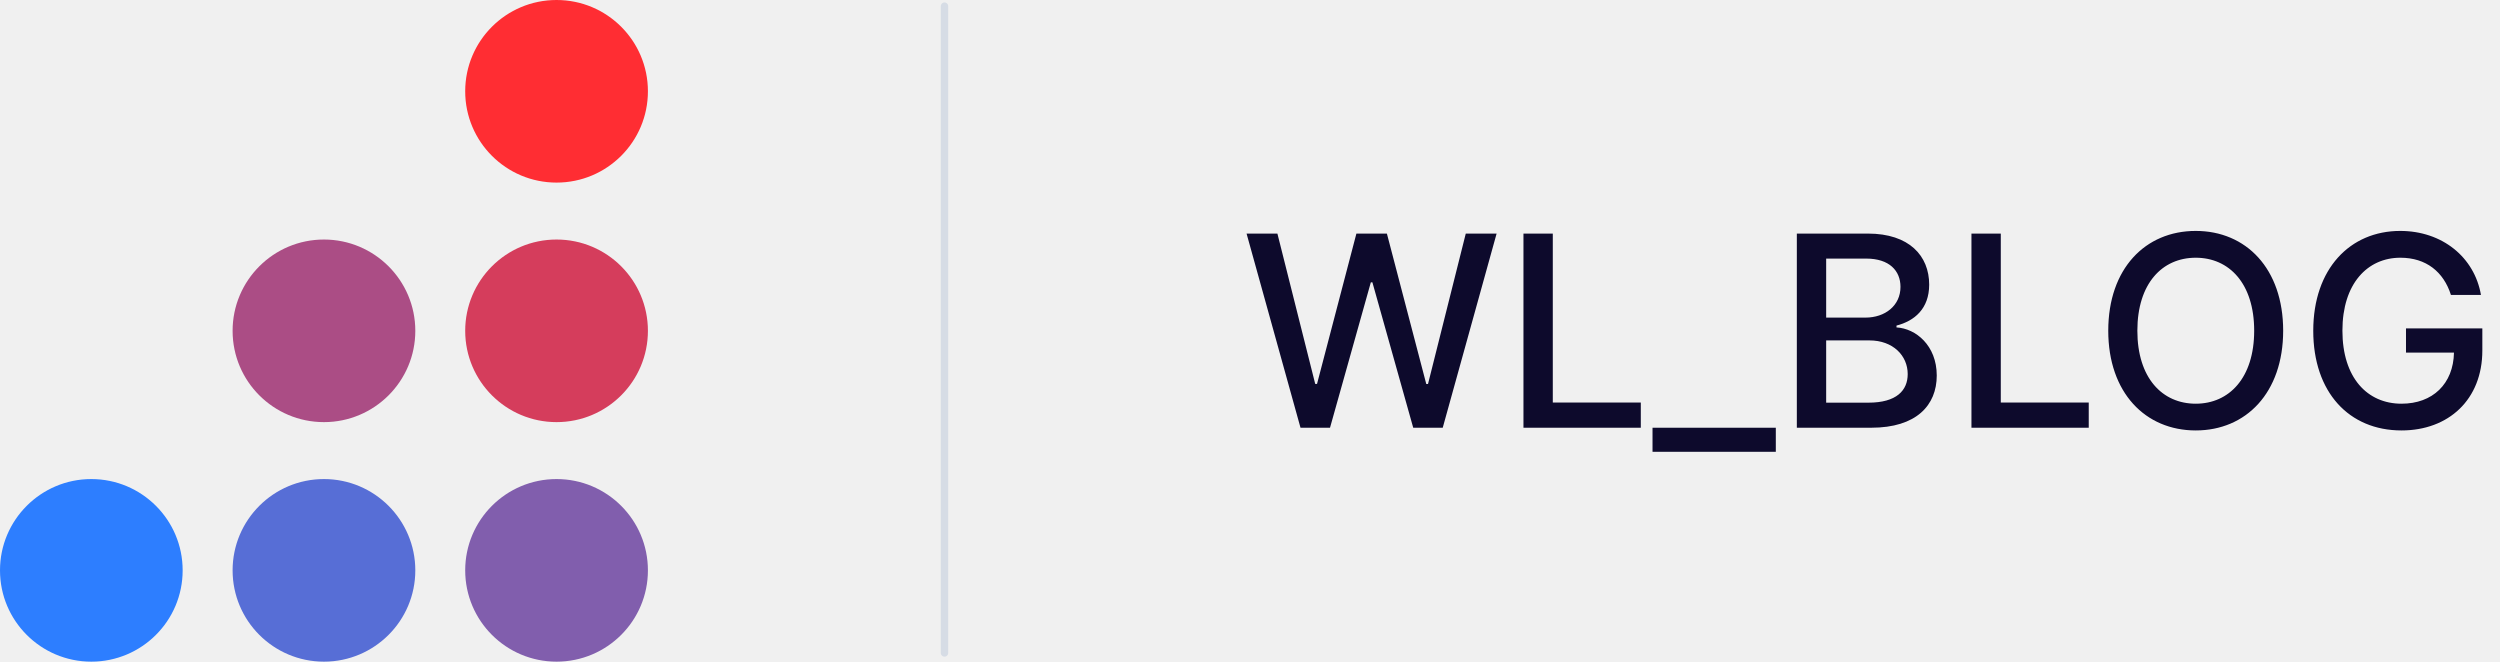
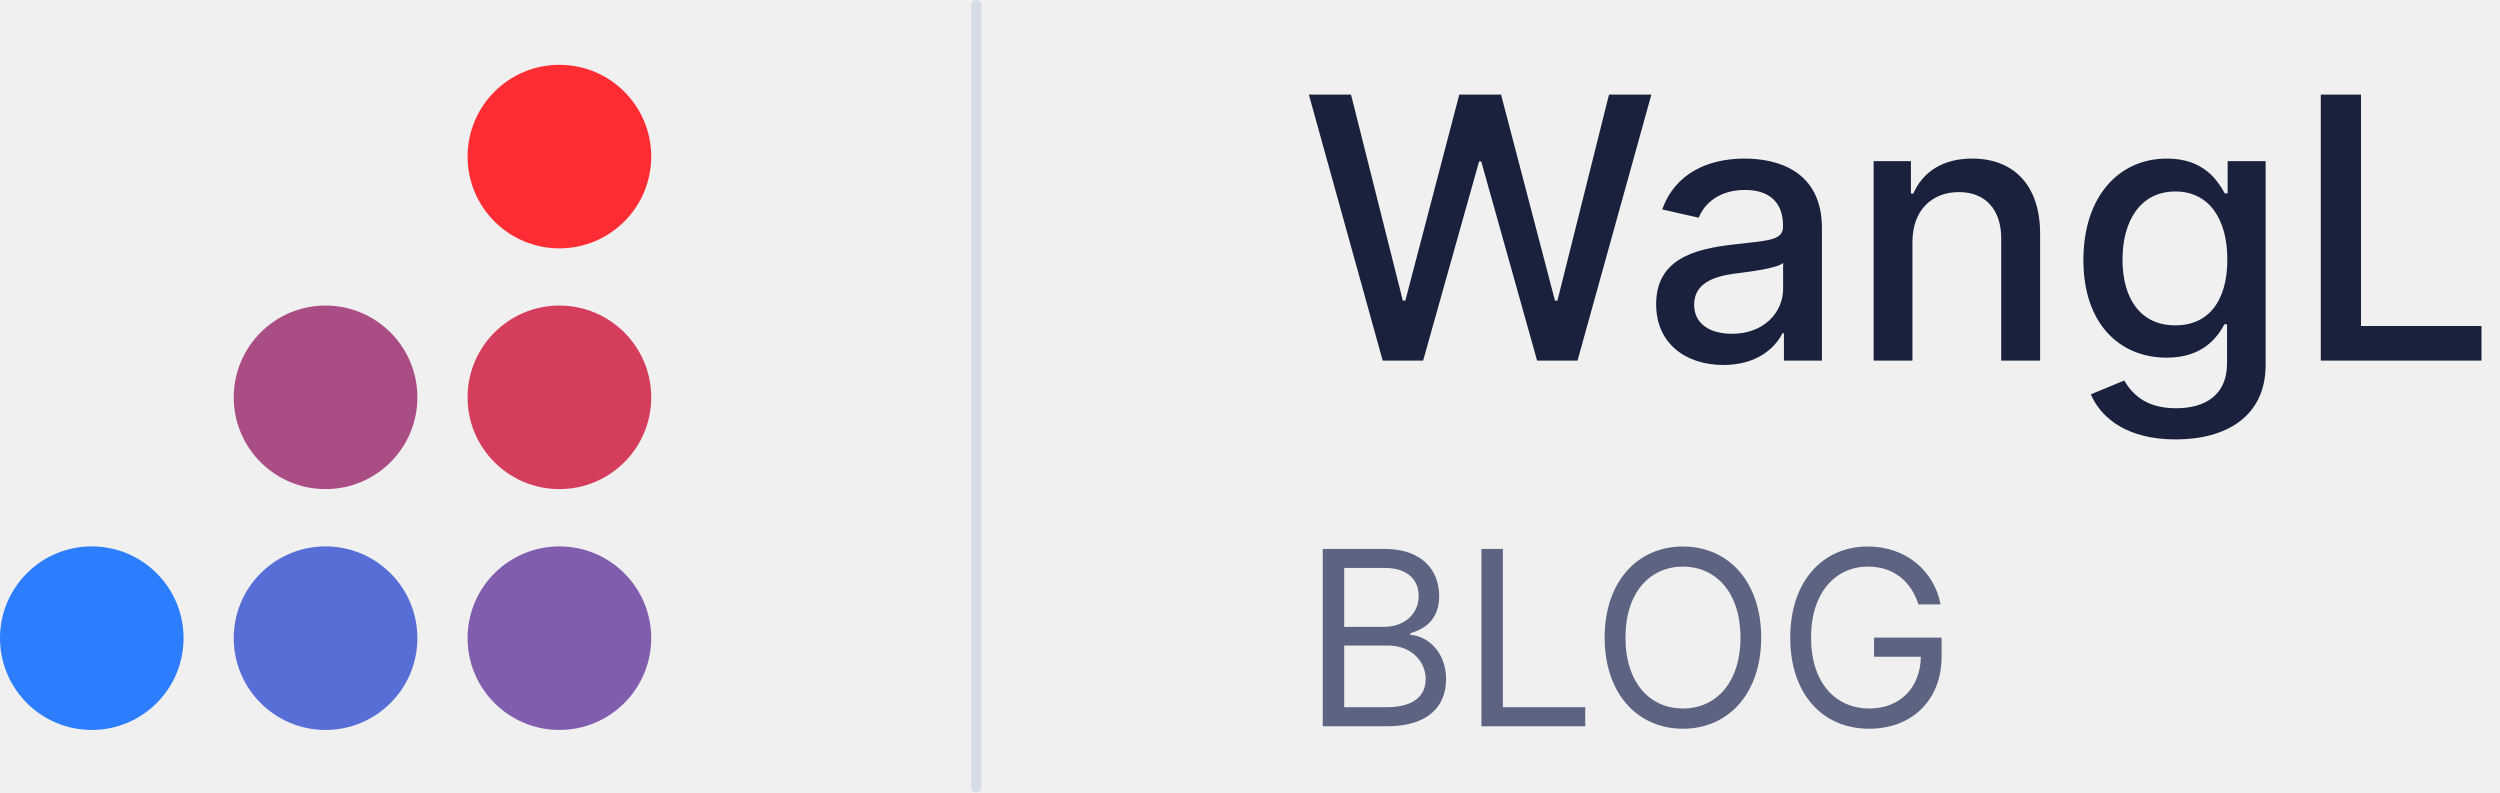
- <svg xmlns="http://www.w3.org/2000/svg" width="432.929" height="114.585" viewBox="0 0 432.929 114.585" fill="none">
+ <svg xmlns="http://www.w3.org/2000/svg" width="246.113" height="78" viewBox="0 0 246.113 78" fill="none">
  <defs />
-   <rect id="Replace Here" rx="0" width="111.212" height="111.212" transform="translate(0.599446 1.472004)" fill="#FFFFFF" fill-opacity="0" />
-   <path id="Vector" d="M96.38 31.62C105.12 31.62 112.2 24.54 112.2 15.81C112.2 7.07 105.12 0 96.38 0C87.64 0 80.56 7.07 80.56 15.81C80.56 24.54 87.64 31.62 96.38 31.62Z" fill="#FF2D33" fill-opacity="1" fill-rule="evenodd" />
-   <path id="Vector" d="M96.38 73.1C105.12 73.1 112.2 66.02 112.2 57.29C112.2 48.56 105.12 41.48 96.38 41.48C87.64 41.48 80.56 48.56 80.56 57.29C80.56 66.02 87.64 73.1 96.38 73.1Z" fill="#D53D5C" fill-opacity="1" fill-rule="evenodd" />
-   <path id="Vector" d="M96.38 114.58C105.12 114.58 112.2 107.5 112.2 98.77C112.2 90.04 105.12 82.96 96.38 82.96C87.64 82.96 80.56 90.04 80.56 98.77C80.56 107.5 87.64 114.58 96.38 114.58Z" fill="#815EAD" fill-opacity="1" fill-rule="evenodd" />
-   <path id="Vector" d="M56.1 73.1C64.83 73.1 71.92 66.02 71.92 57.29C71.92 48.56 64.83 41.48 56.1 41.48C47.36 41.48 40.28 48.56 40.28 57.29C40.28 66.02 47.36 73.1 56.1 73.1Z" fill="#AB4D85" fill-opacity="1" fill-rule="evenodd" />
-   <path id="Vector" d="M56.1 114.58C64.83 114.58 71.92 107.5 71.92 98.77C71.92 90.04 64.83 82.96 56.1 82.96C47.36 82.96 40.28 90.04 40.28 98.77C40.28 107.5 47.36 114.58 56.1 114.58Z" fill="#576ED6" fill-opacity="1" fill-rule="evenodd" />
-   <path id="Vector" d="M15.81 114.58C24.55 114.58 31.63 107.5 31.63 98.77C31.63 90.04 24.55 82.96 15.81 82.96C7.08 82.96 0 90.04 0 98.77C0 107.5 7.08 114.58 15.81 114.58Z" fill="#2D7EFF" fill-opacity="1" fill-rule="evenodd" />
-   <path id="Divider" d="M163.56 1.07L163.56 113.07" stroke="#D6DCE5" stroke-opacity="1" stroke-width="1.284" stroke-linecap="round" />
-   <path id="BRIX" d="M380.24 39.99C388.95 39.99 395.38 46.51 395.38 57.27C395.38 68.01 388.95 74.54 380.24 74.54C371.51 74.54 365.09 68 365.09 57.27C365.09 46.51 371.51 39.99 380.24 39.99ZM429.63 51.07L424.43 51.07C423.17 47.09 420.15 44.63 415.68 44.63C409.98 44.63 405.64 49.11 405.64 57.25C405.64 65.42 409.95 69.91 415.87 69.91C421.27 69.91 424.85 66.48 424.96 61.06L416.65 61.06L416.65 56.87L429.87 56.87L429.87 60.7C429.87 69.19 424.03 74.54 415.87 74.54C406.77 74.54 400.59 67.92 400.59 57.28C400.59 46.55 406.95 39.99 415.65 39.99C422.91 39.99 428.5 44.53 429.63 51.07ZM230.32 74.07L225.21 74.07L215.87 40.45L221.21 40.45L227.76 66.49L228.07 66.49L234.89 40.45L240.17 40.45L246.99 66.5L247.29 66.5L253.83 40.45L259.17 40.45L249.84 74.07L244.73 74.07L237.66 48.89L237.39 48.89L230.32 74.07ZM284.14 74.07L263.82 74.07L263.82 40.45L268.9 40.45L268.9 69.71L284.14 69.71L284.14 74.07ZM324.05 74.07L311.16 74.07L311.16 40.45L323.48 40.45C330.63 40.45 334.08 44.31 334.08 49.29C334.08 53.49 331.5 55.59 328.42 56.38L328.42 56.7C331.75 56.88 335.39 59.82 335.39 65.03C335.39 70.18 331.86 74.07 324.05 74.07ZM361.71 74.07L341.4 74.07L341.4 40.45L346.48 40.45L346.48 69.71L361.71 69.71L361.71 74.07ZM380.24 69.91C386.02 69.91 390.36 65.45 390.36 57.27C390.36 49.08 386.02 44.63 380.24 44.63C374.44 44.63 370.13 49.08 370.13 57.27C370.13 65.45 374.44 69.91 380.24 69.91ZM316.24 44.78L316.24 55L323.04 55C326.44 55 329.11 52.93 329.11 49.68C329.11 46.89 327.19 44.78 323.17 44.78L316.24 44.78ZM316.24 58.95L316.24 69.73L323.56 69.73C328.43 69.73 330.36 67.61 330.36 64.78C330.36 61.58 327.81 58.95 323.74 58.95L316.24 58.95ZM286.17 74.07L307.52 74.07L307.52 78.24L286.17 78.24L286.17 74.07Z" fill="#0D0A2C" fill-opacity="1" fill-rule="evenodd" />
+   <rect id="Replace Here" rx="0" width="63.548" height="63.548" transform="translate(0.340582 7.226324)" fill="#FFFFFF" fill-opacity="0" />
+   <path id="Vector" d="M55.07 24.45C60.06 24.45 64.11 20.4 64.11 15.41C64.11 10.43 60.06 6.38 55.07 6.38C50.08 6.38 46.03 10.43 46.03 15.41C46.03 20.4 50.08 24.45 55.07 24.45Z" fill="#FF2D33" fill-opacity="1" fill-rule="evenodd" />
+   <path id="Vector" d="M55.07 48.15C60.06 48.15 64.11 44.11 64.11 39.12C64.11 34.13 60.06 30.08 55.07 30.08C50.08 30.08 46.03 34.13 46.03 39.12C46.03 44.11 50.08 48.15 55.07 48.15Z" fill="#D53D5C" fill-opacity="1" fill-rule="evenodd" />
+   <path id="Vector" d="M55.07 71.86C60.06 71.86 64.11 67.81 64.11 62.82C64.11 57.83 60.06 53.79 55.07 53.79C50.08 53.79 46.03 57.83 46.03 62.82C46.03 67.81 50.08 71.86 55.07 71.86Z" fill="#815EAD" fill-opacity="1" fill-rule="evenodd" />
+   <path id="Vector" d="M32.05 48.15C37.04 48.15 41.09 44.11 41.09 39.12C41.09 34.13 37.04 30.08 32.05 30.08C27.06 30.08 23.01 34.13 23.01 39.12C23.01 44.11 27.06 48.15 32.05 48.15Z" fill="#AB4D85" fill-opacity="1" fill-rule="evenodd" />
+   <path id="Vector" d="M32.05 71.86C37.04 71.86 41.09 67.81 41.09 62.82C41.09 57.83 37.04 53.79 32.05 53.79C27.06 53.79 23.01 57.83 23.01 62.82C23.01 67.81 27.06 71.86 32.05 71.86Z" fill="#576ED6" fill-opacity="1" fill-rule="evenodd" />
+   <path id="Vector" d="M9.03 71.86C14.03 71.86 18.07 67.81 18.07 62.82C18.07 57.83 14.03 53.79 9.03 53.79C4.04 53.79 0 57.83 0 62.82C0 67.81 4.04 71.86 9.03 71.86Z" fill="#2D7EFF" fill-opacity="1" fill-rule="evenodd" />
+   <path id="Divider" d="M96.11 0.5L96.11 77.5" stroke="#D6DCE5" stroke-opacity="1" stroke-width="1" stroke-linecap="round" />
+   <path id="Divider" d="M140.1 35.5L136.12 35.5L128.85 9.31L133 9.31L138.1 29.59L138.35 29.59L143.66 9.31L147.77 9.31L153.08 29.6L153.32 29.6L158.4 9.31L162.57 9.31L155.3 35.5L151.32 35.5L145.82 15.89L145.61 15.89L140.1 35.5ZM244.29 35.5L228.47 35.5L228.47 9.31L232.43 9.31L232.43 32.09L244.29 32.09L244.29 35.5ZM175.47 32.81C174.75 34.28 172.92 35.93 169.67 35.93C165.94 35.93 163.04 33.81 163.04 29.95C163.04 25.48 166.84 24.52 170.56 24.08C174.09 23.67 175.53 23.69 175.53 22.3L175.53 22.21C175.53 19.99 174.26 18.7 171.79 18.7C169.23 18.7 167.79 20.04 167.23 21.43L163.64 20.62C164.91 17.04 168.19 15.61 171.74 15.61C174.86 15.61 179.36 16.74 179.36 22.45L179.36 35.5L175.62 35.5L175.62 32.81L175.47 32.81ZM192.85 18.91C190.18 18.91 188.27 20.7 188.27 23.83L188.27 35.5L184.45 35.5L184.45 15.86L188.12 15.86L188.12 19.05L188.36 19.05C189.27 16.97 191.2 15.61 194.15 15.61C198.16 15.61 200.84 18.15 200.84 23.01L200.84 35.5L197.01 35.5L197.01 23.46C197.01 20.62 195.44 18.91 192.85 18.91ZM223.04 35.93C223.04 40.98 219.18 43.26 214.18 43.26C209.49 43.26 206.87 41.23 205.83 38.82L209.12 37.46C209.8 38.59 211.04 40.19 214.22 40.19C217.13 40.19 219.24 38.86 219.24 35.78L219.24 31.92L218.99 31.92C218.3 33.17 216.91 35.21 213.3 35.21C208.66 35.21 205.1 31.87 205.1 25.6C205.1 19.35 208.58 15.61 213.33 15.61C216.99 15.61 218.34 17.83 219.02 19.04L219.3 19.04L219.3 15.86L223.04 15.86L223.04 35.93ZM208.95 25.55C208.95 29.41 210.73 32.03 214.15 32.03C217.44 32.03 219.27 29.6 219.27 25.55C219.27 21.57 217.48 18.85 214.15 18.85C210.69 18.85 208.95 21.78 208.95 25.55ZM166.78 30C166.78 31.89 168.34 32.86 170.5 32.86C173.68 32.86 175.54 30.74 175.54 28.41L175.54 25.88C174.99 26.43 172.05 26.77 170.81 26.93C168.59 27.22 166.78 27.95 166.78 30Z" fill="#19213D" fill-opacity="1" fill-rule="evenodd" />
+   <path id="Divider" d="M165.68 53.8C170.14 53.8 173.38 57.25 173.38 62.77C173.38 68.29 170.14 71.74 165.68 71.74C161.21 71.74 157.97 68.29 157.97 62.77C157.97 57.25 161.21 53.8 165.68 53.8ZM191.04 59.5L188.86 59.5C188.12 57.2 186.4 55.78 183.88 55.78C180.78 55.78 178.29 58.24 178.29 62.77C178.29 67.3 180.78 69.75 184.02 69.75C186.98 69.75 189.04 67.78 189.1 64.65L184.49 64.65L184.49 62.77L191.14 62.77L191.14 64.65C191.14 68.96 188.18 71.74 184.02 71.74C179.38 71.74 176.24 68.29 176.24 62.77C176.24 57.25 179.41 53.8 183.88 53.8C187.56 53.8 190.39 56.12 191.04 59.5ZM136.53 71.5L130.22 71.5L130.22 54.04L136.32 54.04C139.97 54.04 141.68 56.12 141.68 58.67C141.68 60.92 140.35 61.91 138.85 62.33L138.85 62.5C140.45 62.59 142.36 64.09 142.36 66.86C142.36 69.49 140.65 71.5 136.53 71.5ZM156.06 71.5L145.84 71.5L145.84 54.04L147.95 54.04L147.95 69.62L156.06 69.62L156.06 71.5ZM165.68 69.75C168.85 69.75 171.34 67.3 171.34 62.77C171.34 58.24 168.85 55.78 165.68 55.78C162.5 55.78 160.02 58.24 160.02 62.77C160.02 67.3 162.5 69.75 165.68 69.75ZM132.33 55.91L132.33 61.71L136.26 61.71C138.16 61.71 139.66 60.52 139.66 58.67C139.66 57.15 138.64 55.91 136.32 55.91L132.33 55.91ZM132.33 63.55L132.33 69.62L136.53 69.62C139.29 69.62 140.35 68.4 140.35 66.86C140.35 65.08 138.91 63.55 136.63 63.55L132.33 63.55Z" fill="#5D6481" fill-opacity="1" fill-rule="evenodd" />
</svg>
